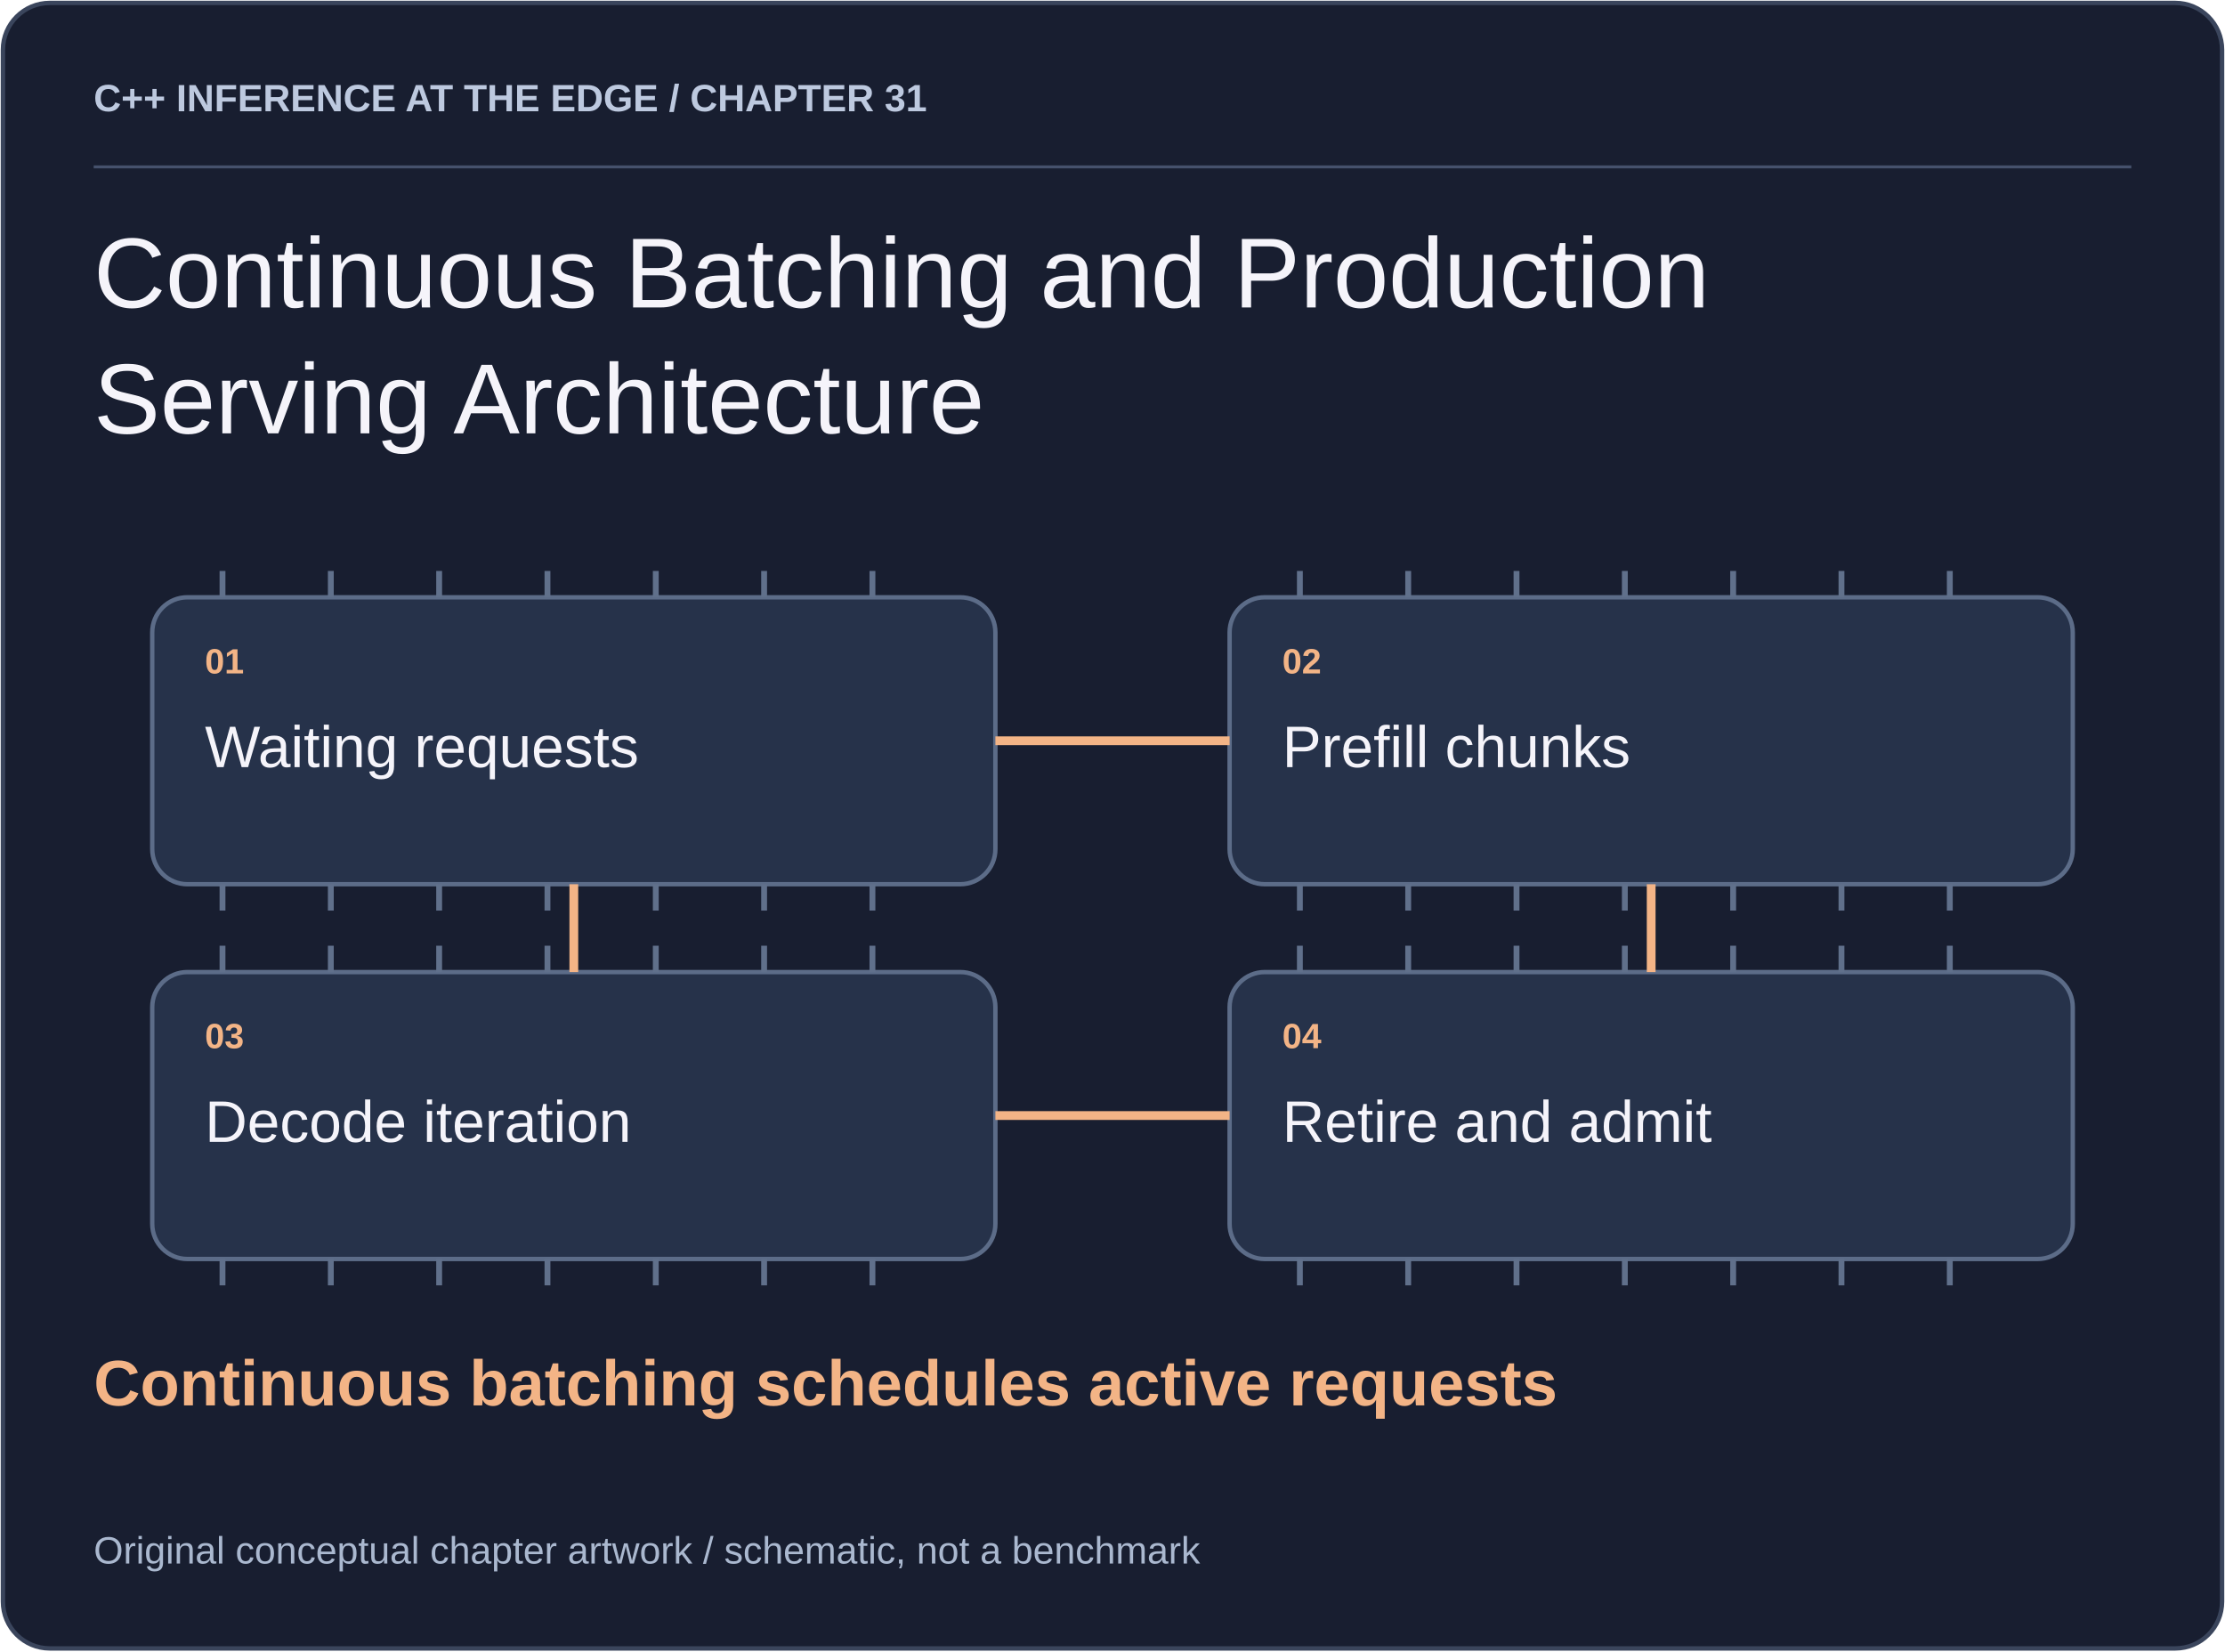
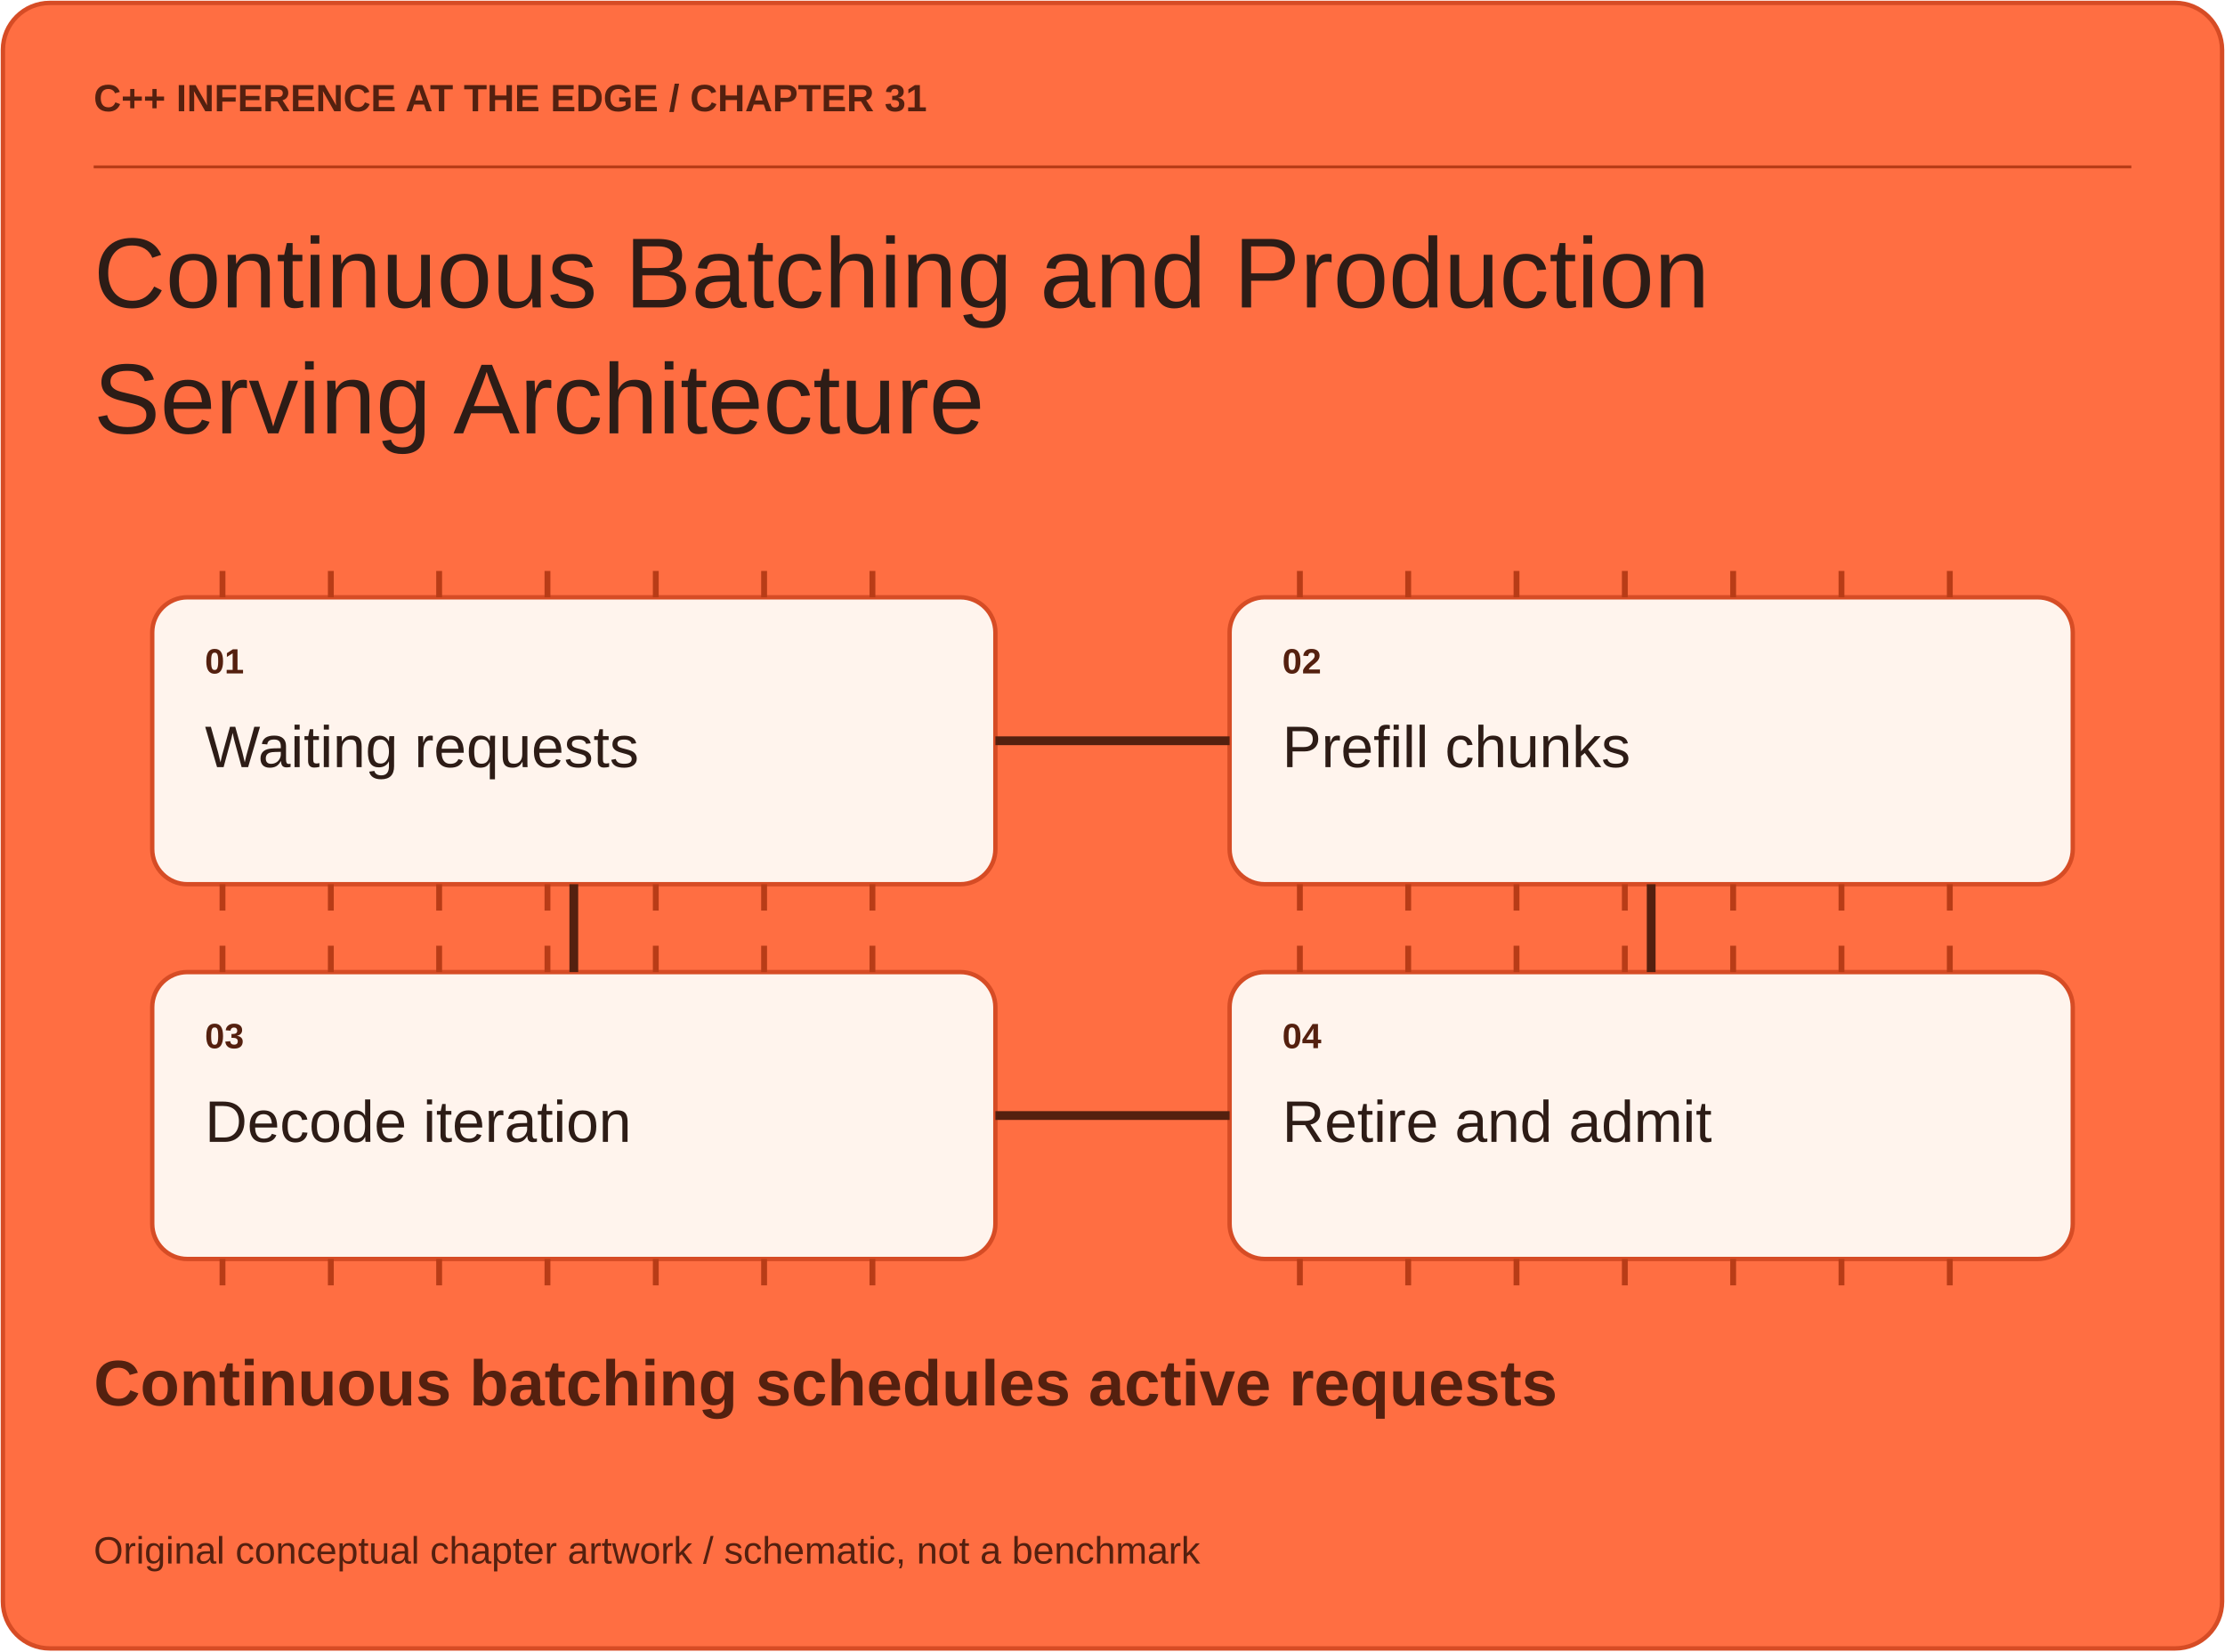
<svg xmlns="http://www.w3.org/2000/svg" width="760" height="564" viewBox="0 0 760 564" role="img" aria-labelledby="title desc">
  <defs>
    <marker id="arrow" viewBox="0 0 10 10" refX="9" refY="5" markerWidth="6" markerHeight="6" orient="auto-start-reverse">
      <path d="M0 0 L10 5 L0 10 Z" fill="#738993" />
    </marker>
  </defs>
  <g font-family="Arial, Helvetica, sans-serif">
-     <rect x="1" y="1" width="758" height="562" rx="16" fill="#181e30" stroke="#3a455c" stroke-width="1.5" />
-     <text x="32" y="38" font-size="13" fill="#bdc9df" font-weight="700" text-anchor="start">C++ INFERENCE AT THE EDGE  /  CHAPTER 31</text>
-     <path d="M32 57 H728" stroke="#45516c" />
-     <text x="32" y="105" font-size="34" fill="#f5f4fa" font-weight="500" text-anchor="start">Continuous Batching and Production</text>
-     <text x="32" y="148" font-size="34" fill="#f5f4fa" font-weight="500" text-anchor="start">Serving Architecture</text>
-     <rect x="52" y="204" width="288" height="98" rx="12" fill="#26324a" stroke="#5c6c88" stroke-width="1.5" />
-     <path d="M76 195 V204 M76 302 V311" stroke="#60708b" stroke-width="2" />
-     <path d="M113 195 V204 M113 302 V311" stroke="#60708b" stroke-width="2" />
-     <path d="M150 195 V204 M150 302 V311" stroke="#60708b" stroke-width="2" />
-     <path d="M187 195 V204 M187 302 V311" stroke="#60708b" stroke-width="2" />
-     <path d="M224 195 V204 M224 302 V311" stroke="#60708b" stroke-width="2" />
-     <path d="M261 195 V204 M261 302 V311" stroke="#60708b" stroke-width="2" />
-     <path d="M298 195 V204 M298 302 V311" stroke="#60708b" stroke-width="2" />
-     <text x="70" y="230" font-size="12" fill="#f3b486" font-weight="700" text-anchor="start">01</text>
-     <text x="70" y="262" font-size="20" fill="#f5f4fa" font-weight="500" text-anchor="start">Waiting requests</text>
-     <rect x="420" y="204" width="288" height="98" rx="12" fill="#26324a" stroke="#5c6c88" stroke-width="1.5" />
-     <path d="M444 195 V204 M444 302 V311" stroke="#60708b" stroke-width="2" />
-     <path d="M481 195 V204 M481 302 V311" stroke="#60708b" stroke-width="2" />
-     <path d="M518 195 V204 M518 302 V311" stroke="#60708b" stroke-width="2" />
-     <path d="M555 195 V204 M555 302 V311" stroke="#60708b" stroke-width="2" />
-     <path d="M592 195 V204 M592 302 V311" stroke="#60708b" stroke-width="2" />
-     <path d="M629 195 V204 M629 302 V311" stroke="#60708b" stroke-width="2" />
-     <path d="M666 195 V204 M666 302 V311" stroke="#60708b" stroke-width="2" />
-     <text x="438" y="230" font-size="12" fill="#f3b486" font-weight="700" text-anchor="start">02</text>
-     <text x="438" y="262" font-size="20" fill="#f5f4fa" font-weight="500" text-anchor="start">Prefill chunks</text>
-     <rect x="52" y="332" width="288" height="98" rx="12" fill="#26324a" stroke="#5c6c88" stroke-width="1.5" />
-     <path d="M76 323 V332 M76 430 V439" stroke="#60708b" stroke-width="2" />
-     <path d="M113 323 V332 M113 430 V439" stroke="#60708b" stroke-width="2" />
-     <path d="M150 323 V332 M150 430 V439" stroke="#60708b" stroke-width="2" />
-     <path d="M187 323 V332 M187 430 V439" stroke="#60708b" stroke-width="2" />
-     <path d="M224 323 V332 M224 430 V439" stroke="#60708b" stroke-width="2" />
-     <path d="M261 323 V332 M261 430 V439" stroke="#60708b" stroke-width="2" />
-     <path d="M298 323 V332 M298 430 V439" stroke="#60708b" stroke-width="2" />
-     <text x="70" y="358" font-size="12" fill="#f3b486" font-weight="700" text-anchor="start">03</text>
-     <text x="70" y="390" font-size="20" fill="#f5f4fa" font-weight="500" text-anchor="start">Decode iteration</text>
-     <rect x="420" y="332" width="288" height="98" rx="12" fill="#26324a" stroke="#5c6c88" stroke-width="1.5" />
-     <path d="M444 323 V332 M444 430 V439" stroke="#60708b" stroke-width="2" />
-     <path d="M481 323 V332 M481 430 V439" stroke="#60708b" stroke-width="2" />
-     <path d="M518 323 V332 M518 430 V439" stroke="#60708b" stroke-width="2" />
-     <path d="M555 323 V332 M555 430 V439" stroke="#60708b" stroke-width="2" />
-     <path d="M592 323 V332 M592 430 V439" stroke="#60708b" stroke-width="2" />
-     <path d="M629 323 V332 M629 430 V439" stroke="#60708b" stroke-width="2" />
-     <path d="M666 323 V332 M666 430 V439" stroke="#60708b" stroke-width="2" />
-     <text x="438" y="358" font-size="12" fill="#f3b486" font-weight="700" text-anchor="start">04</text>
-     <text x="438" y="390" font-size="20" fill="#f5f4fa" font-weight="500" text-anchor="start">Retire and admit</text>
-     <path d="M340 253 H420 M196 302 V332 M564 302 V332 M340 381 H420" stroke="#f3b486" stroke-width="3" fill="none" />
-     <text x="32" y="480" font-size="22" fill="#f3b486" font-weight="600" text-anchor="start">Continuous batching schedules active requests</text>
-     <text x="32" y="534" font-size="13" fill="#aab8cf" font-weight="400" text-anchor="start">Original conceptual chapter artwork  /  schematic, not a benchmark</text>
+     <rect x="1" y="1" width="758" height="562" rx="16" fill="#ff6e42" stroke="#d64c25" stroke-width="1.5" />
+     <text x="32" y="38" font-size="13" fill="#54200f" font-weight="700" text-anchor="start">C++ INFERENCE AT THE EDGE  /  CHAPTER 31</text>
+     <path d="M32 57 H728" stroke="#b83c17" />
+     <text x="32" y="105" font-size="34" fill="#2d1c16" font-weight="500" text-anchor="start">Continuous Batching and Production</text>
+     <text x="32" y="148" font-size="34" fill="#2d1c16" font-weight="500" text-anchor="start">Serving Architecture</text>
+     <rect x="52" y="204" width="288" height="98" rx="12" fill="#fff4ed" stroke="#d64c25" stroke-width="1.5" />
+     <path d="M76 195 V204 M76 302 V311" stroke="#b83c17" stroke-width="2" />
+     <path d="M113 195 V204 M113 302 V311" stroke="#b83c17" stroke-width="2" />
+     <path d="M150 195 V204 M150 302 V311" stroke="#b83c17" stroke-width="2" />
+     <path d="M187 195 V204 M187 302 V311" stroke="#b83c17" stroke-width="2" />
+     <path d="M224 195 V204 M224 302 V311" stroke="#b83c17" stroke-width="2" />
+     <path d="M261 195 V204 M261 302 V311" stroke="#b83c17" stroke-width="2" />
+     <path d="M298 195 V204 M298 302 V311" stroke="#b83c17" stroke-width="2" />
+     <text x="70" y="230" font-size="12" fill="#54200f" font-weight="700" text-anchor="start">01</text>
+     <text x="70" y="262" font-size="20" fill="#2d1c16" font-weight="500" text-anchor="start">Waiting requests</text>
+     <rect x="420" y="204" width="288" height="98" rx="12" fill="#fff4ed" stroke="#d64c25" stroke-width="1.5" />
+     <path d="M444 195 V204 M444 302 V311" stroke="#b83c17" stroke-width="2" />
+     <path d="M481 195 V204 M481 302 V311" stroke="#b83c17" stroke-width="2" />
+     <path d="M518 195 V204 M518 302 V311" stroke="#b83c17" stroke-width="2" />
+     <path d="M555 195 V204 M555 302 V311" stroke="#b83c17" stroke-width="2" />
+     <path d="M592 195 V204 M592 302 V311" stroke="#b83c17" stroke-width="2" />
+     <path d="M629 195 V204 M629 302 V311" stroke="#b83c17" stroke-width="2" />
+     <path d="M666 195 V204 M666 302 V311" stroke="#b83c17" stroke-width="2" />
+     <text x="438" y="230" font-size="12" fill="#54200f" font-weight="700" text-anchor="start">02</text>
+     <text x="438" y="262" font-size="20" fill="#2d1c16" font-weight="500" text-anchor="start">Prefill chunks</text>
+     <rect x="52" y="332" width="288" height="98" rx="12" fill="#fff4ed" stroke="#d64c25" stroke-width="1.5" />
+     <path d="M76 323 V332 M76 430 V439" stroke="#b83c17" stroke-width="2" />
+     <path d="M113 323 V332 M113 430 V439" stroke="#b83c17" stroke-width="2" />
+     <path d="M150 323 V332 M150 430 V439" stroke="#b83c17" stroke-width="2" />
+     <path d="M187 323 V332 M187 430 V439" stroke="#b83c17" stroke-width="2" />
+     <path d="M224 323 V332 M224 430 V439" stroke="#b83c17" stroke-width="2" />
+     <path d="M261 323 V332 M261 430 V439" stroke="#b83c17" stroke-width="2" />
+     <path d="M298 323 V332 M298 430 V439" stroke="#b83c17" stroke-width="2" />
+     <text x="70" y="358" font-size="12" fill="#54200f" font-weight="700" text-anchor="start">03</text>
+     <text x="70" y="390" font-size="20" fill="#2d1c16" font-weight="500" text-anchor="start">Decode iteration</text>
+     <rect x="420" y="332" width="288" height="98" rx="12" fill="#fff4ed" stroke="#d64c25" stroke-width="1.5" />
+     <path d="M444 323 V332 M444 430 V439" stroke="#b83c17" stroke-width="2" />
+     <path d="M481 323 V332 M481 430 V439" stroke="#b83c17" stroke-width="2" />
+     <path d="M518 323 V332 M518 430 V439" stroke="#b83c17" stroke-width="2" />
+     <path d="M555 323 V332 M555 430 V439" stroke="#b83c17" stroke-width="2" />
+     <path d="M592 323 V332 M592 430 V439" stroke="#b83c17" stroke-width="2" />
+     <path d="M629 323 V332 M629 430 V439" stroke="#b83c17" stroke-width="2" />
+     <path d="M666 323 V332 M666 430 V439" stroke="#b83c17" stroke-width="2" />
+     <text x="438" y="358" font-size="12" fill="#54200f" font-weight="700" text-anchor="start">04</text>
+     <text x="438" y="390" font-size="20" fill="#2d1c16" font-weight="500" text-anchor="start">Retire and admit</text>
+     <path d="M340 253 H420 M196 302 V332 M564 302 V332 M340 381 H420" stroke="#54200f" stroke-width="3" fill="none" />
+     <text x="32" y="480" font-size="22" fill="#54200f" font-weight="600" text-anchor="start">Continuous batching schedules active requests</text>
+     <text x="32" y="534" font-size="13" fill="#54200f" font-weight="400" text-anchor="start">Original conceptual chapter artwork  /  schematic, not a benchmark</text>
  </g>
</svg>
